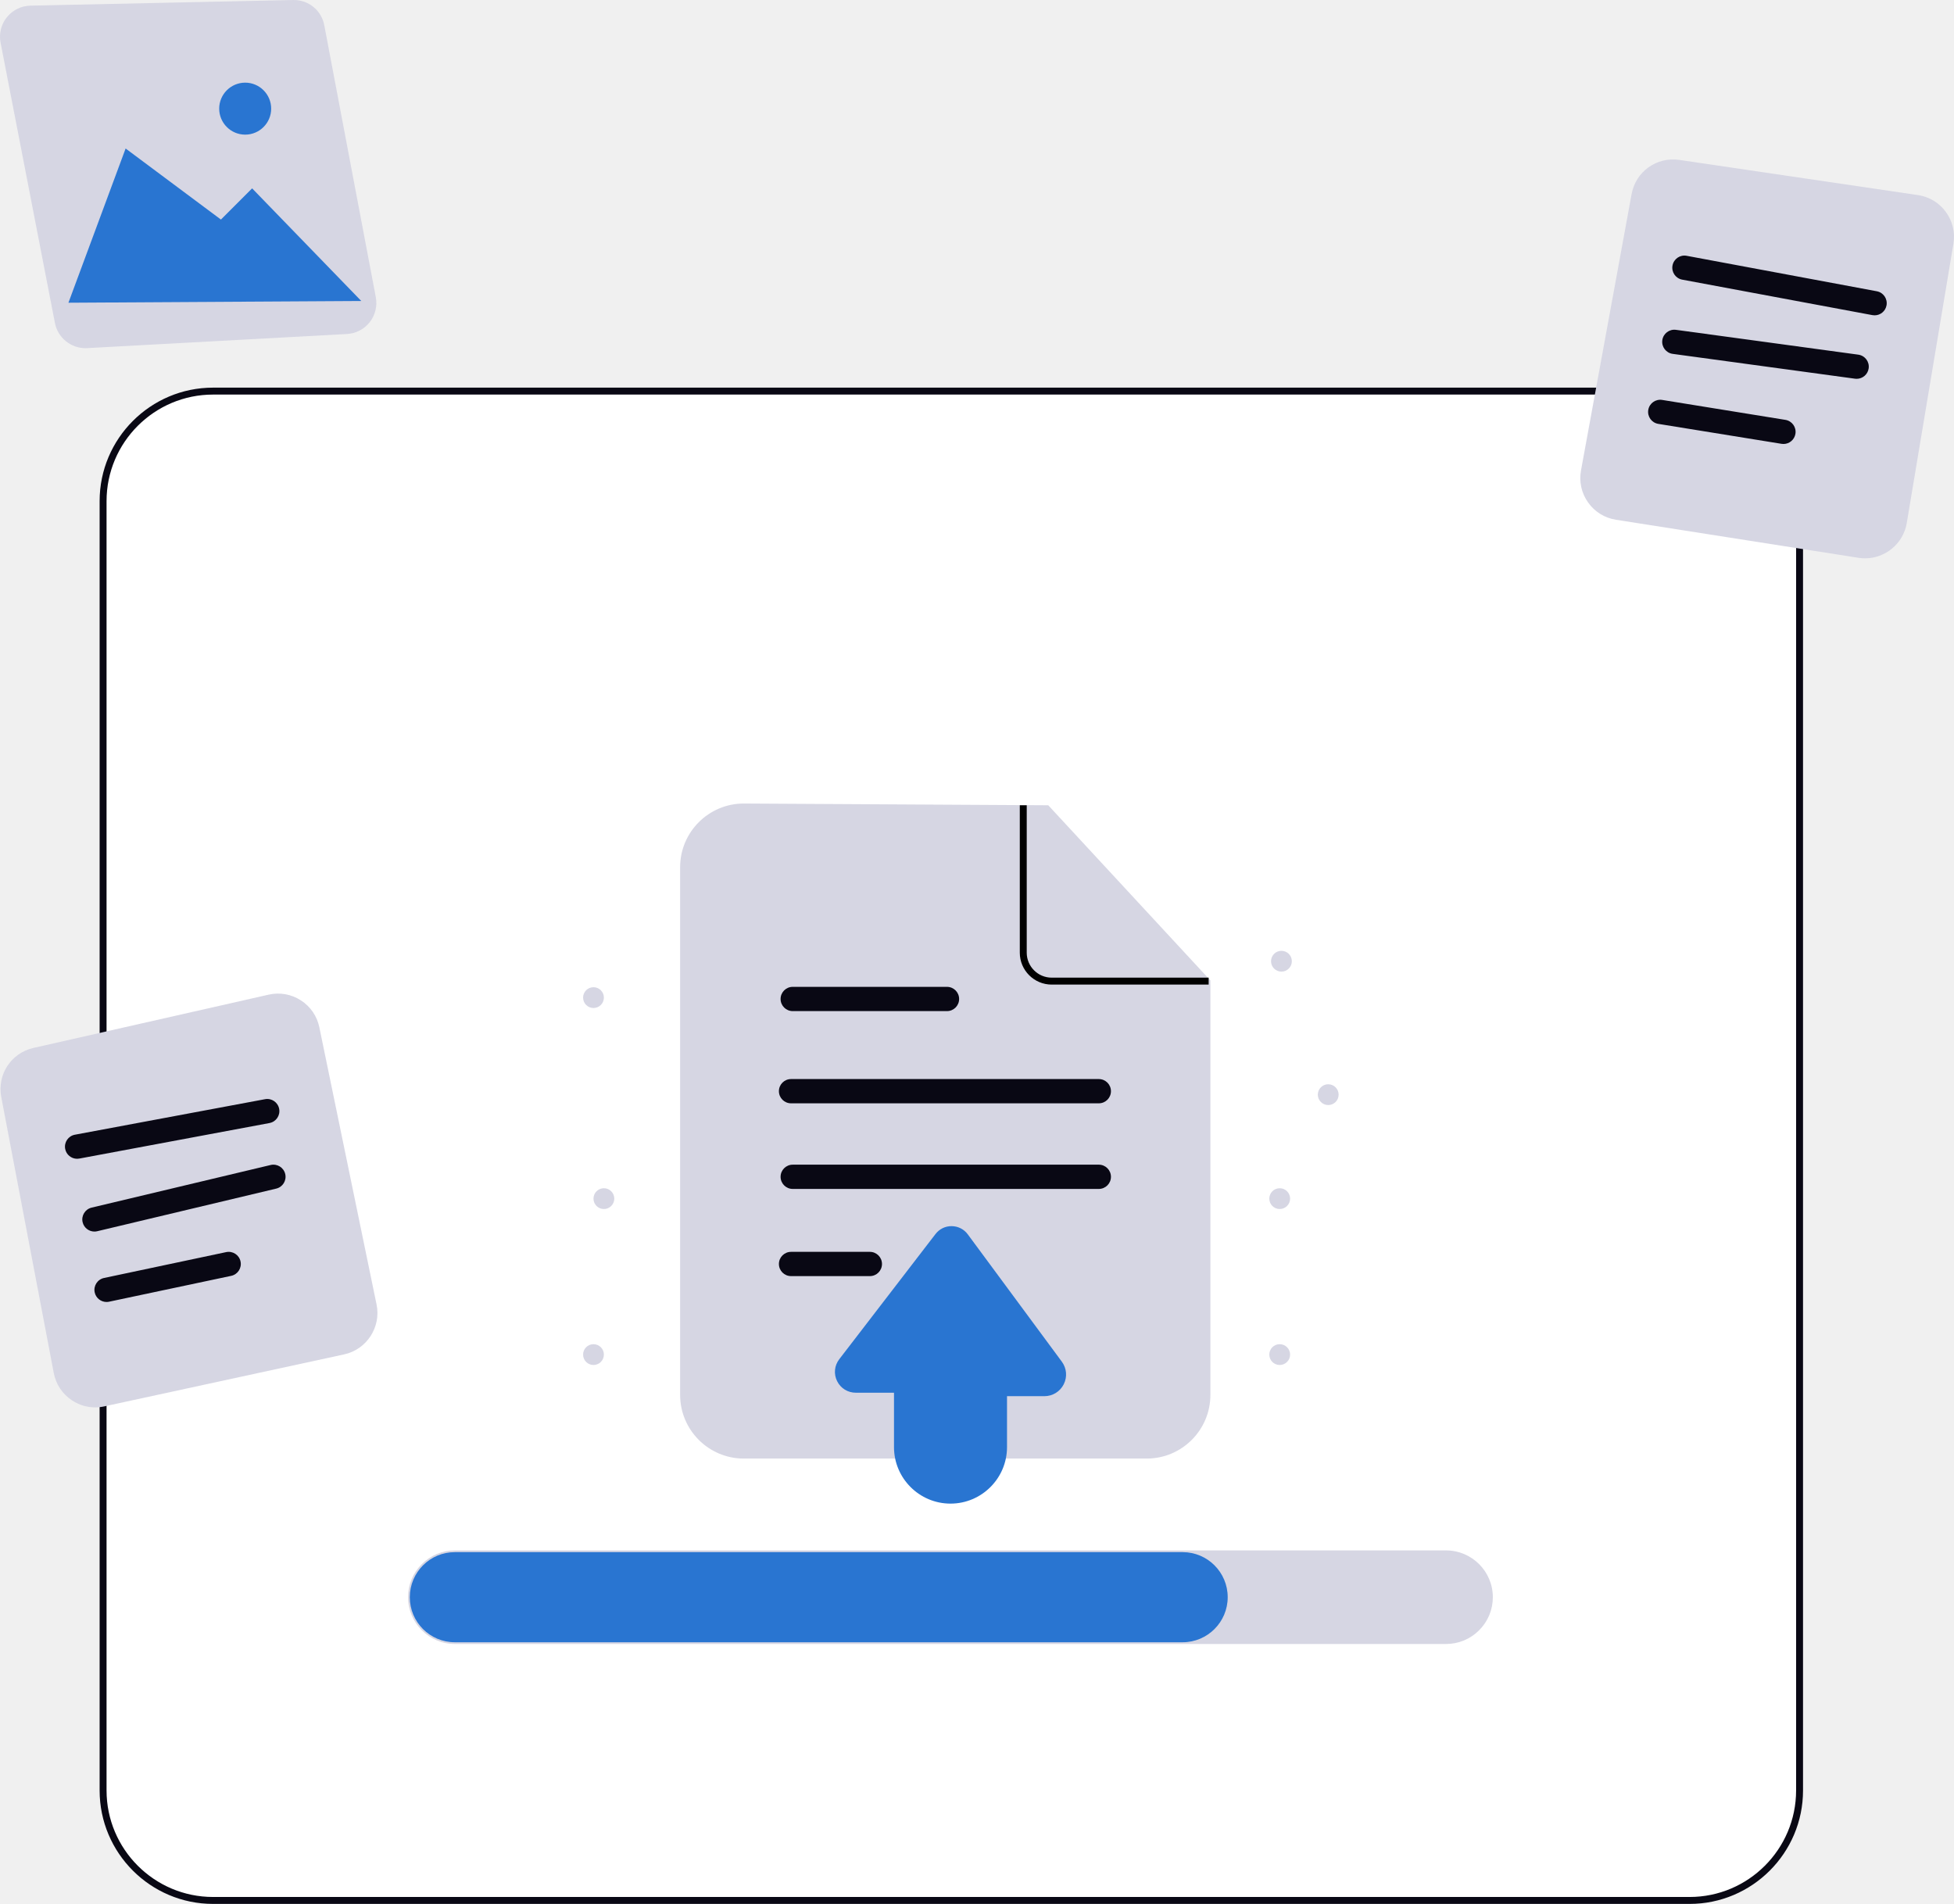
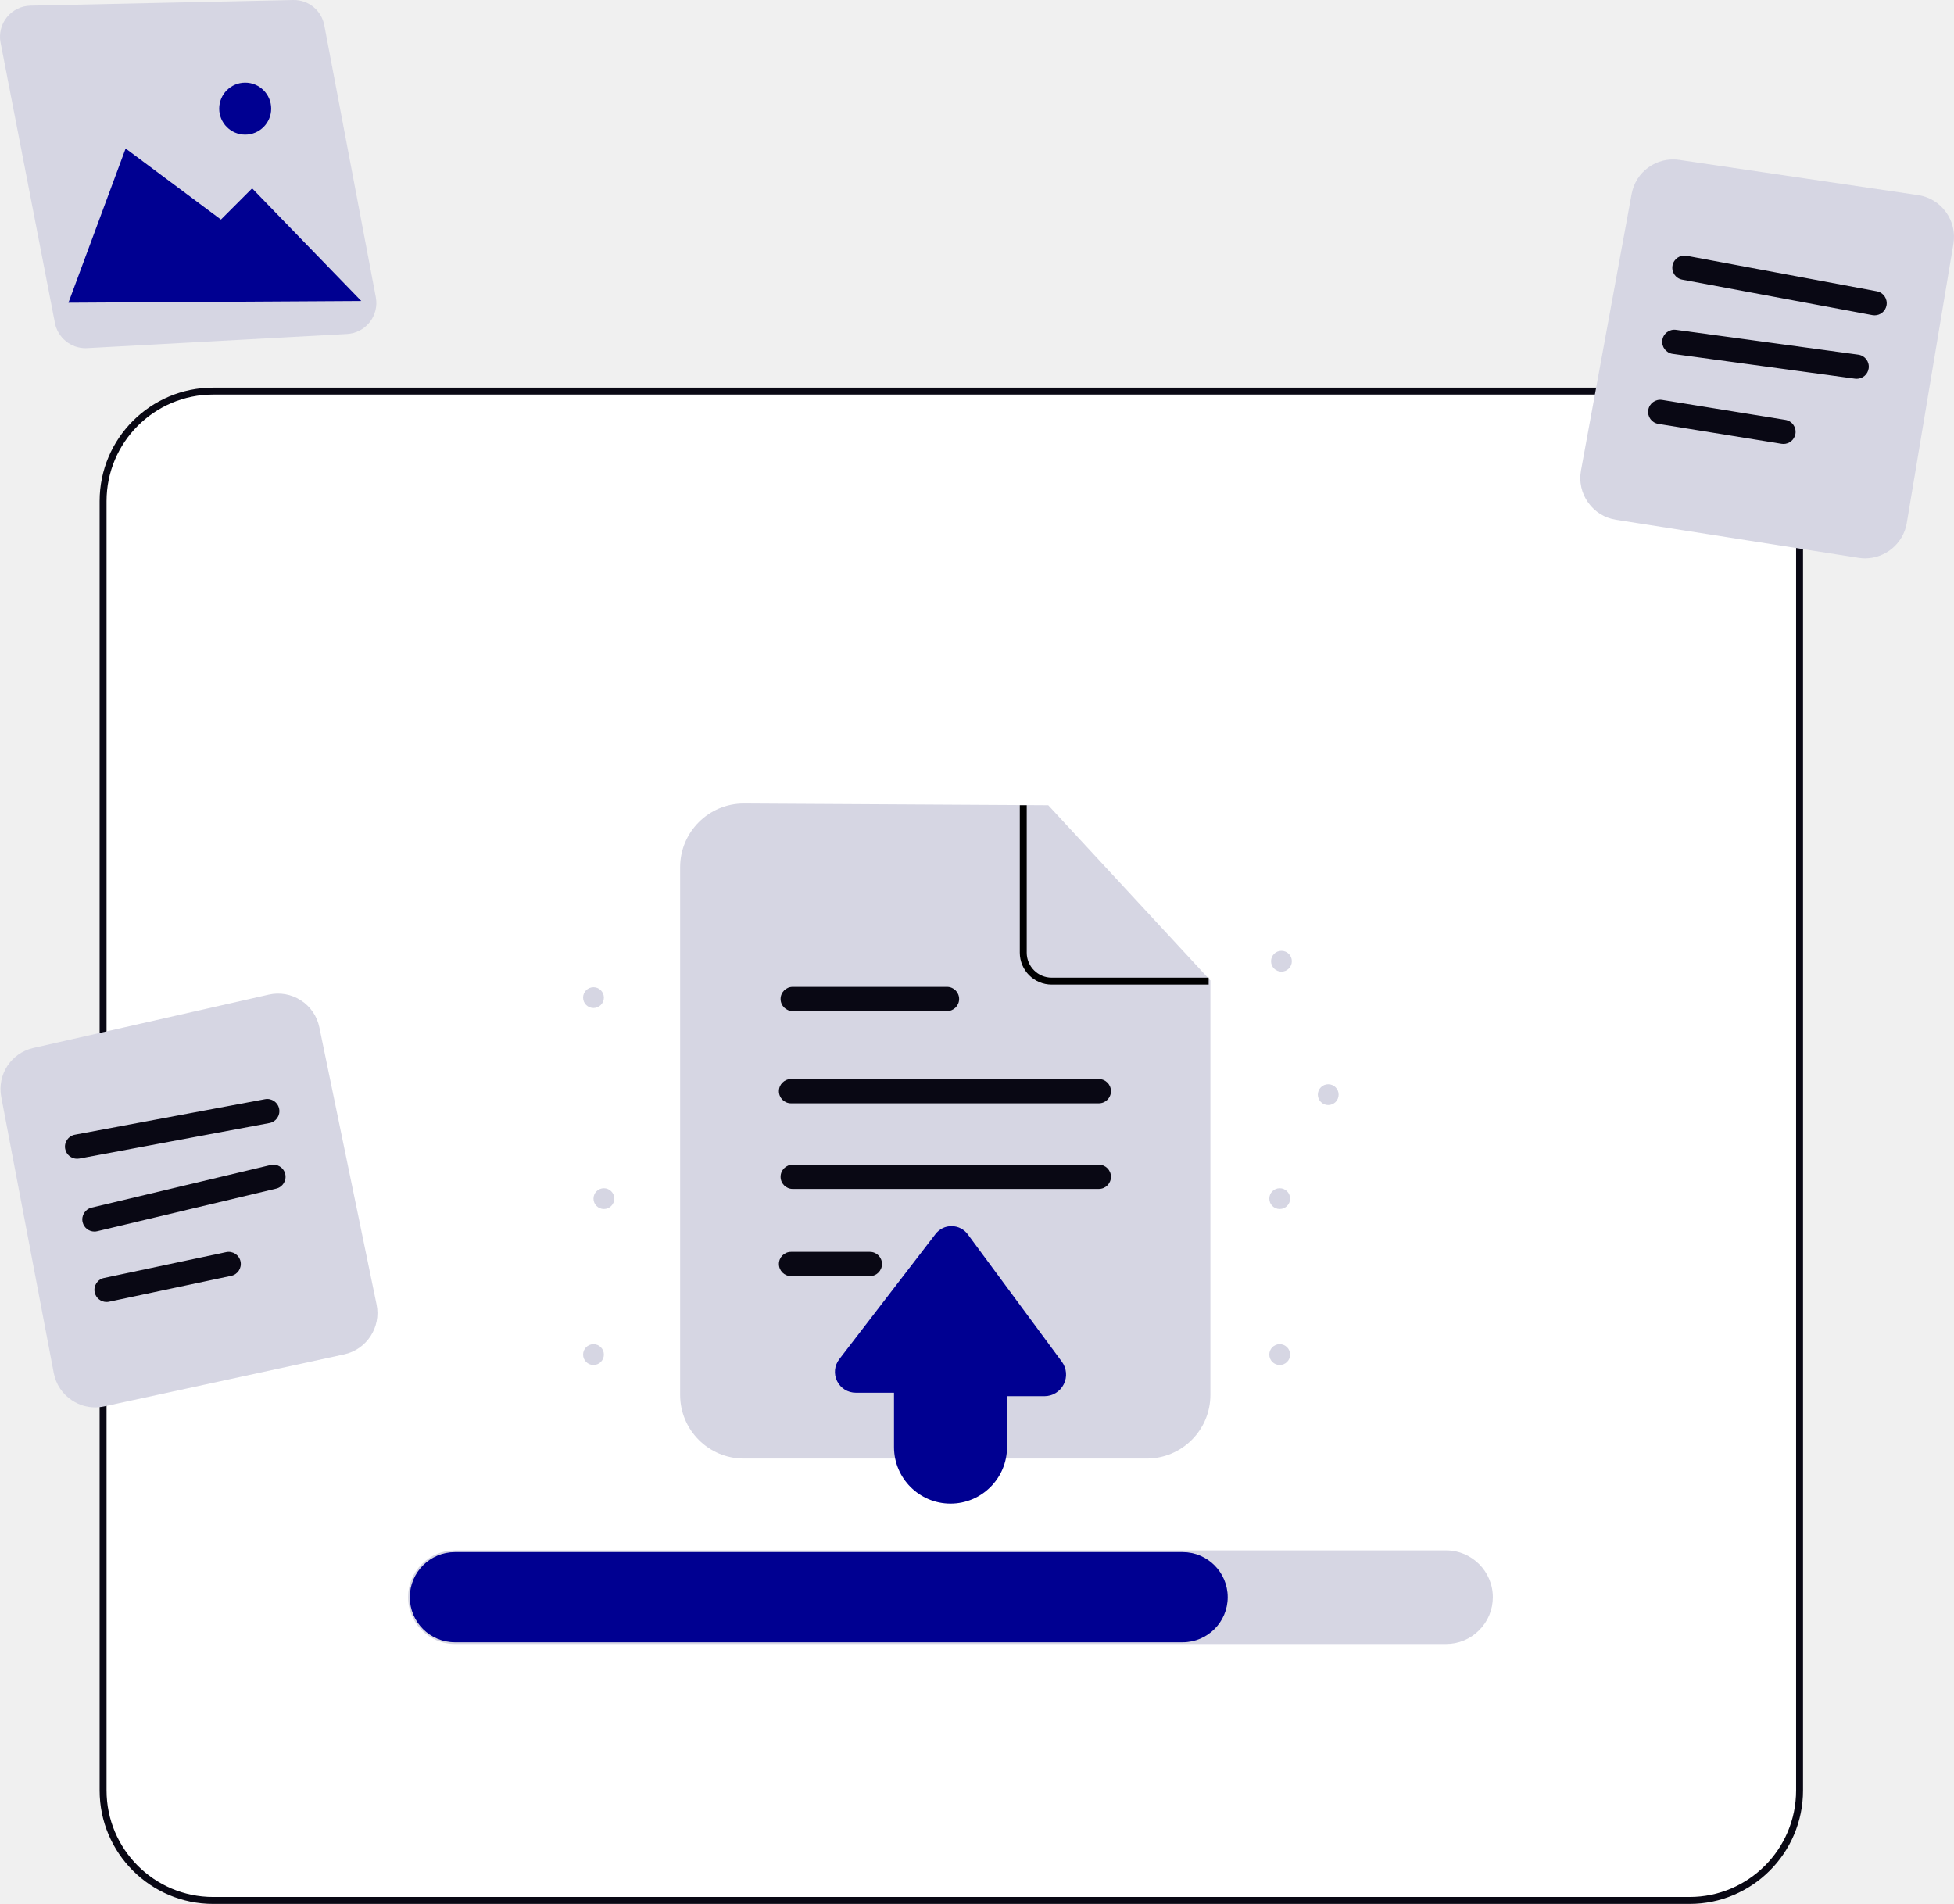
<svg xmlns="http://www.w3.org/2000/svg" width="855.425" height="833.487" viewBox="0 0 855.425 833.487" role="img" artist="Katerina Limpitsouni" source="https://undraw.co/">
  <path d="M739.662,831.97H93.282c-26.55,0-48.151-21.601-48.151-48.153V219.368c0-26.55,21.601-48.151,48.151-48.151h646.38c26.552,0,48.153,21.601,48.153,48.151v564.449c0,26.552-21.601,48.153-48.153,48.153Z" fill="#fff" />
  <path d="M739.662,833.487H93.282c-27.387,0-49.669-22.281-49.669-49.67V219.368c0-27.387,22.281-49.669,49.669-49.669h646.38c27.389,0,49.67,22.281,49.67,49.669v564.449c0,27.389-22.281,49.67-49.67,49.67ZM93.282,172.734c-25.714,0-46.634,20.92-46.634,46.634v564.449c0,25.714,20.92,46.636,46.634,46.636h646.38c25.714,0,46.636-20.921,46.636-46.636V219.368c0-25.714-20.921-46.634-46.636-46.634H93.282Z" fill="#090814" />
  <path d="M633.052,719.696H199.124c-11.295,0-20.483-9.188-20.483-20.483,0-5.467,2.132-10.609,6.004-14.479,3.855-3.872,8.998-6.004,14.479-6.004h433.928c11.295,0,20.483,9.188,20.483,20.483,0,5.467-2.132,10.61-6.002,14.48-3.854,3.87-8.997,6.002-14.48,6.002Z" fill="#d6d6e3" />
-   <path d="M537.466,699.215c0,5.447-2.215,10.378-5.78,13.943-3.566,3.566-8.497,5.781-13.944,5.781H199.124c-10.893,0-19.724-8.83-19.724-19.724,0-5.447,2.215-10.378,5.781-13.943,3.565-3.58,8.496-5.781,13.943-5.781h318.618c10.893,0,19.724,8.831,19.724,19.724Z" fill="#2975d1" />
+   <path d="M537.466,699.215c0,5.447-2.215,10.378-5.78,13.943-3.566,3.566-8.497,5.781-13.944,5.781H199.124c-10.893,0-19.724-8.83-19.724-19.724,0-5.447,2.215-10.378,5.781-13.943,3.565-3.58,8.496-5.781,13.943-5.781h318.618c10.893,0,19.724,8.831,19.724,19.724Z" fill="#000091" />
  <path d="M502.032,638.523h-176.43c-15.357,0-27.852-12.495-27.852-27.854v-231.05c0-15.357,12.495-27.852,27.852-27.852l133.307.76,70.976,76.688v181.454c0,15.359-12.495,27.854-27.854,27.854Z" fill="#d6d6e3" />
  <path d="M414.576,442.638h-67.539c-2.932,0-5.31-2.378-5.31-5.31s2.378-5.31,5.31-5.31h67.539c2.932,0,5.31,2.378,5.31,5.31s-2.378,5.31-5.31,5.31Z" fill="#090814" />
  <path d="M481.044,483.007h-134.743c-2.932,0-5.31-2.378-5.31-5.31s2.378-5.31,5.31-5.31h134.743c2.932,0,5.31,2.378,5.31,5.31s-2.378,5.31-5.31,5.31Z" fill="#090814" />
  <path d="M481.044,520.486h-134.007c-2.932,0-5.31-2.378-5.31-5.31s2.378-5.31,5.31-5.31h134.007c2.932,0,5.31,2.378,5.31,5.31s-2.378,5.31-5.31,5.31Z" fill="#090814" />
  <path d="M380.808,558.651h-34.507c-2.932,0-5.31-2.378-5.31-5.31s2.378-5.31,5.31-5.31h34.507c2.932,0,5.31,2.378,5.31,5.31s-2.378,5.31-5.31,5.31Z" fill="#090814" />
  <path d="M529.127,431.03h-68.711c-7.702,0-13.968-6.266-13.968-13.968v-64.537h3.034v64.537c0,6.029,4.904,10.933,10.933,10.933h68.711v3.034Z" />
-   <path d="M416.114,658.247c-13.64,0-24.738-11.098-24.738-24.738v-23.813h-16.741c-3.497,0-6.628-1.948-8.173-5.085s-1.181-6.805.95-9.578l42.128-54.797c1.711-2.224,4.309-3.503,7.105-3.457,2.805.027,5.37,1.336,7.036,3.593l41.167,55.729c2.138,2.894,2.46,6.688.839,9.902-1.622,3.214-4.866,5.21-8.465,5.21h-16.369v22.296c0,13.64-11.098,24.738-24.738,24.738Z" fill="#2975d1" />
+   <path d="M416.114,658.247c-13.64,0-24.738-11.098-24.738-24.738v-23.813h-16.741c-3.497,0-6.628-1.948-8.173-5.085s-1.181-6.805.95-9.578l42.128-54.797c1.711-2.224,4.309-3.503,7.105-3.457,2.805.027,5.37,1.336,7.036,3.593l41.167,55.729c2.138,2.894,2.46,6.688.839,9.902-1.622,3.214-4.866,5.21-8.465,5.21h-16.369v22.296c0,13.64-11.098,24.738-24.738,24.738Z" fill="#000091" />
  <circle cx="560.989" cy="420.8" r="4.552" fill="#d6d6e3" />
  <circle cx="581.471" cy="479.214" r="4.552" fill="#d6d6e3" />
  <circle cx="259.819" cy="436.731" r="4.552" fill="#d6d6e3" />
  <circle cx="264.37" cy="524.731" r="4.552" fill="#d6d6e3" />
  <circle cx="259.819" cy="593.006" r="4.552" fill="#d6d6e3" />
  <circle cx="560.23" cy="593.006" r="4.552" fill="#d6d6e3" />
  <circle cx="560.23" cy="524.731" r="4.552" fill="#d6d6e3" />
  <path d="M37.401,152.421c-6.445,0-12.113-4.618-13.351-11.009L.25,18.656c-.765-3.944.244-8,2.768-11.126,2.522-3.125,6.272-4.968,10.289-5.054L128.316.004c6.716-.153,12.409,4.509,13.651,11.062l22.557,119.046c.729,3.852-.239,7.831-2.658,10.917-2.418,3.085-6.05,4.977-9.963,5.189l-113.767,6.183c-.246.013-.492.021-.735.021Z" fill="#d6d6e3" />
-   <polygon points="29.958 132.527 54.993 65.01 96.717 96.113 110.372 82.458 158.164 131.768 29.958 132.527" fill="#2975d1" />
-   <path d="M107.337,58.941c-6.275,0-11.379-5.104-11.379-11.379s5.104-11.379,11.379-11.379,11.379,5.104,11.379,11.379-5.104,11.379-11.379,11.379Z" fill="#2975d1" />
+   <polygon points="29.958 132.527 54.993 65.01 96.717 96.113 110.372 82.458 158.164 131.768 29.958 132.527" fill="#000091" />
+   <path d="M107.337,58.941c-6.275,0-11.379-5.104-11.379-11.379s5.104-11.379,11.379-11.379,11.379,5.104,11.379,11.379-5.104,11.379-11.379,11.379Z" fill="#000091" />
  <path d="M41.66,616.113c-3.586,0-7.093-1.049-10.161-3.079-4.193-2.777-7.022-7.026-7.961-11.966L.552,480.253c-1.871-9.841,4.315-19.282,14.083-21.493l102.97-23.324c4.887-1.104,9.892-.221,14.1,2.488,4.211,2.711,7.087,6.906,8.099,11.809l25.054,121.369c2.042,9.89-4.326,19.675-14.194,21.815l-105.04,22.769c-1.319.286-2.646.428-3.963.428Z" fill="#d6d6e3" />
  <path d="M33.746,507.284c-2.507,0-4.737-1.782-5.214-4.337-.539-2.883,1.362-5.657,4.245-6.195l83.246-15.552c2.882-.547,5.656,1.362,6.195,4.245s-1.362,5.657-4.245,6.195l-83.246,15.552c-.329.062-.658.092-.981.092Z" fill="#090814" />
  <path d="M41.334,539.146c-2.403,0-4.58-1.642-5.162-4.082-.679-2.852,1.083-5.716,3.937-6.396l78.363-18.659c2.851-.676,5.715,1.083,6.396,3.937.679,2.852-1.083,5.716-3.937,6.396l-78.363,18.659c-.413.098-.827.145-1.234.145Z" fill="#090814" />
  <path d="M46.642,569.974c-2.455,0-4.66-1.713-5.189-4.211-.607-2.87,1.225-5.688,4.094-6.296l53.462-11.321c2.885-.606,5.69,1.225,6.296,4.094.607,2.87-1.225,5.688-4.094,6.296l-53.462,11.321c-.372.079-.742.117-1.107.117Z" fill="#090814" />
  <path d="M816.494,244.423c-.944,0-1.898-.074-2.857-.224l-106.179-16.658c-4.97-.781-9.308-3.469-12.218-7.571-2.91-4.101-4.014-9.086-3.109-14.031l22.151-120.971c1.808-9.853,10.975-16.411,20.89-14.966l104.45,15.396c4.953.73,9.305,3.362,12.252,7.41,2.949,4.046,4.118,8.995,3.292,13.934l-20.422,122.235c-1.502,9.003-9.383,15.448-18.251,15.448Z" fill="#d6d6e3" />
  <path d="M820.668,138.042c-.323,0-.65-.03-.979-.092l-83.252-15.529c-2.883-.538-4.784-3.31-4.246-6.193.536-2.883,3.303-4.796,6.193-4.246l83.252,15.529c2.883.538,4.784,3.31,4.246,6.193-.476,2.554-2.707,4.338-5.214,4.338Z" fill="#090814" />
  <path d="M812.815,165.834c-.24,0-.48-.015-.725-.049l-79.818-10.87c-2.906-.396-4.94-3.071-4.544-5.979.397-2.907,3.082-4.943,5.979-4.544l79.818,10.87c2.906.396,4.94,3.071,4.544,5.979-.363,2.663-2.64,4.593-5.254,4.593Z" fill="#090814" />
  <path d="M780.772,194.363c-.282,0-.567-.024-.855-.07l-53.946-8.73c-2.895-.468-4.861-3.196-4.393-6.091.47-2.895,3.178-4.855,6.091-4.393l53.946,8.73c2.895.468,4.861,3.196,4.393,6.091-.422,2.608-2.676,4.463-5.236,4.463Z" fill="#090814" />
</svg>
